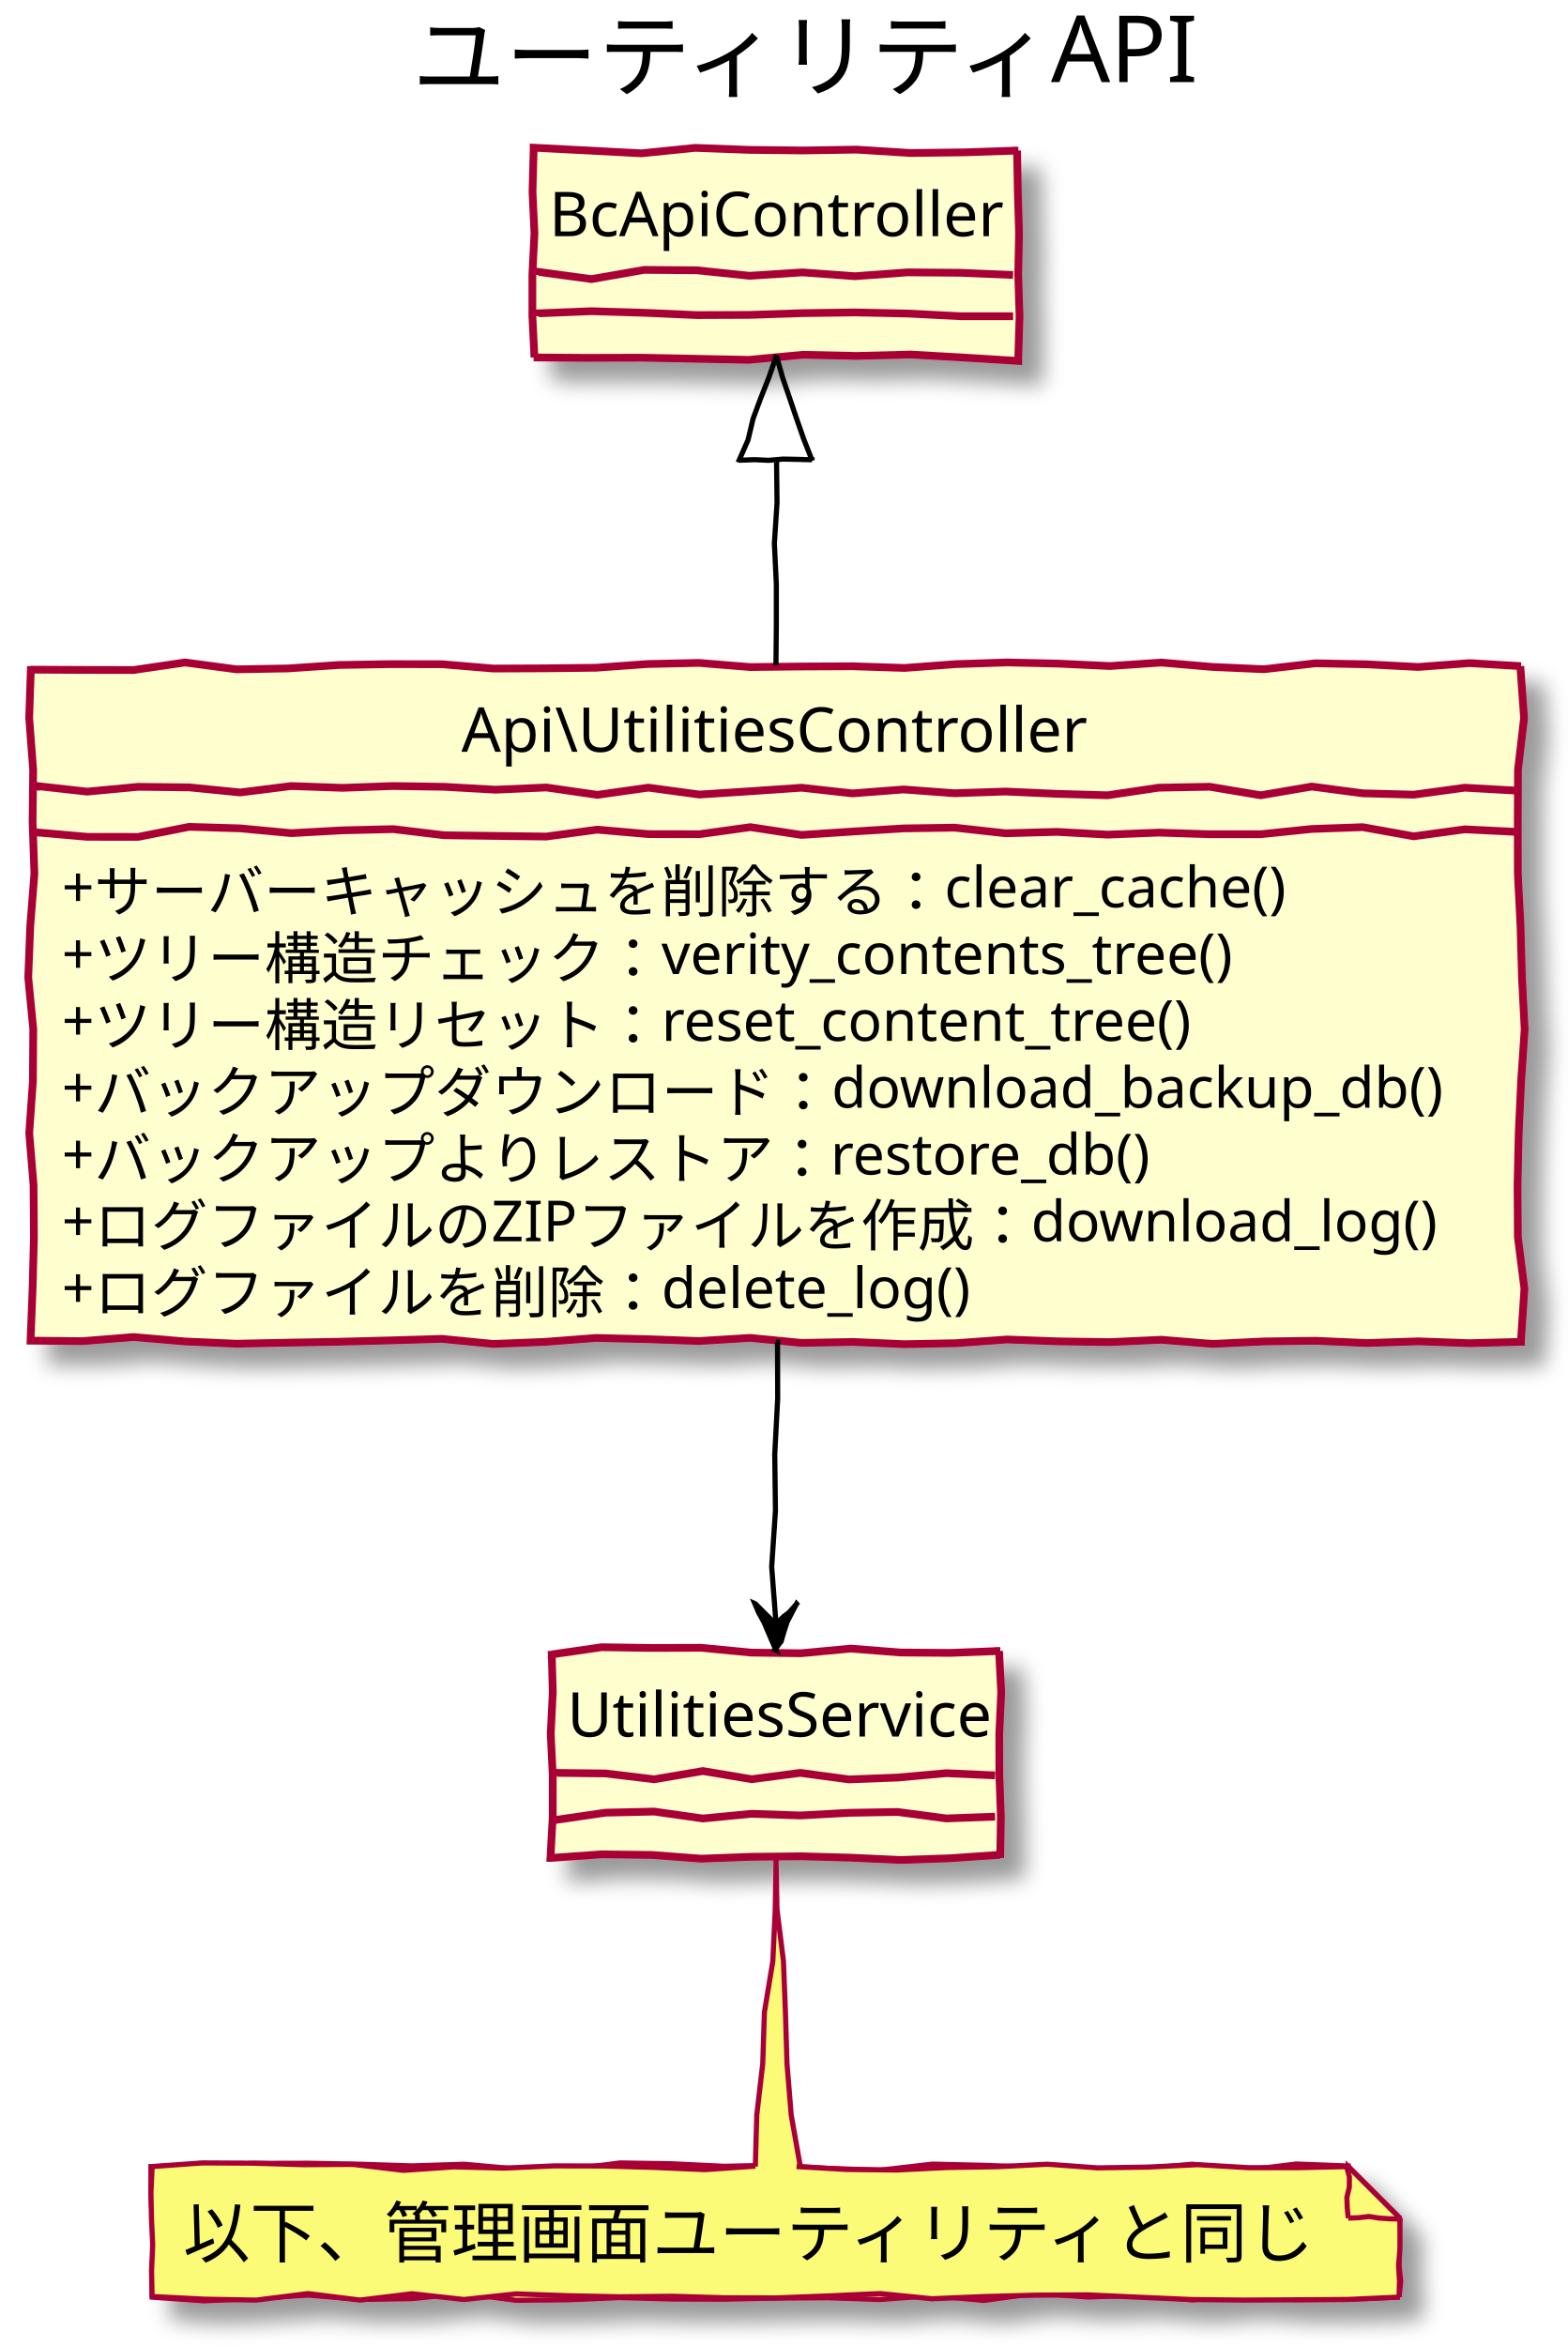
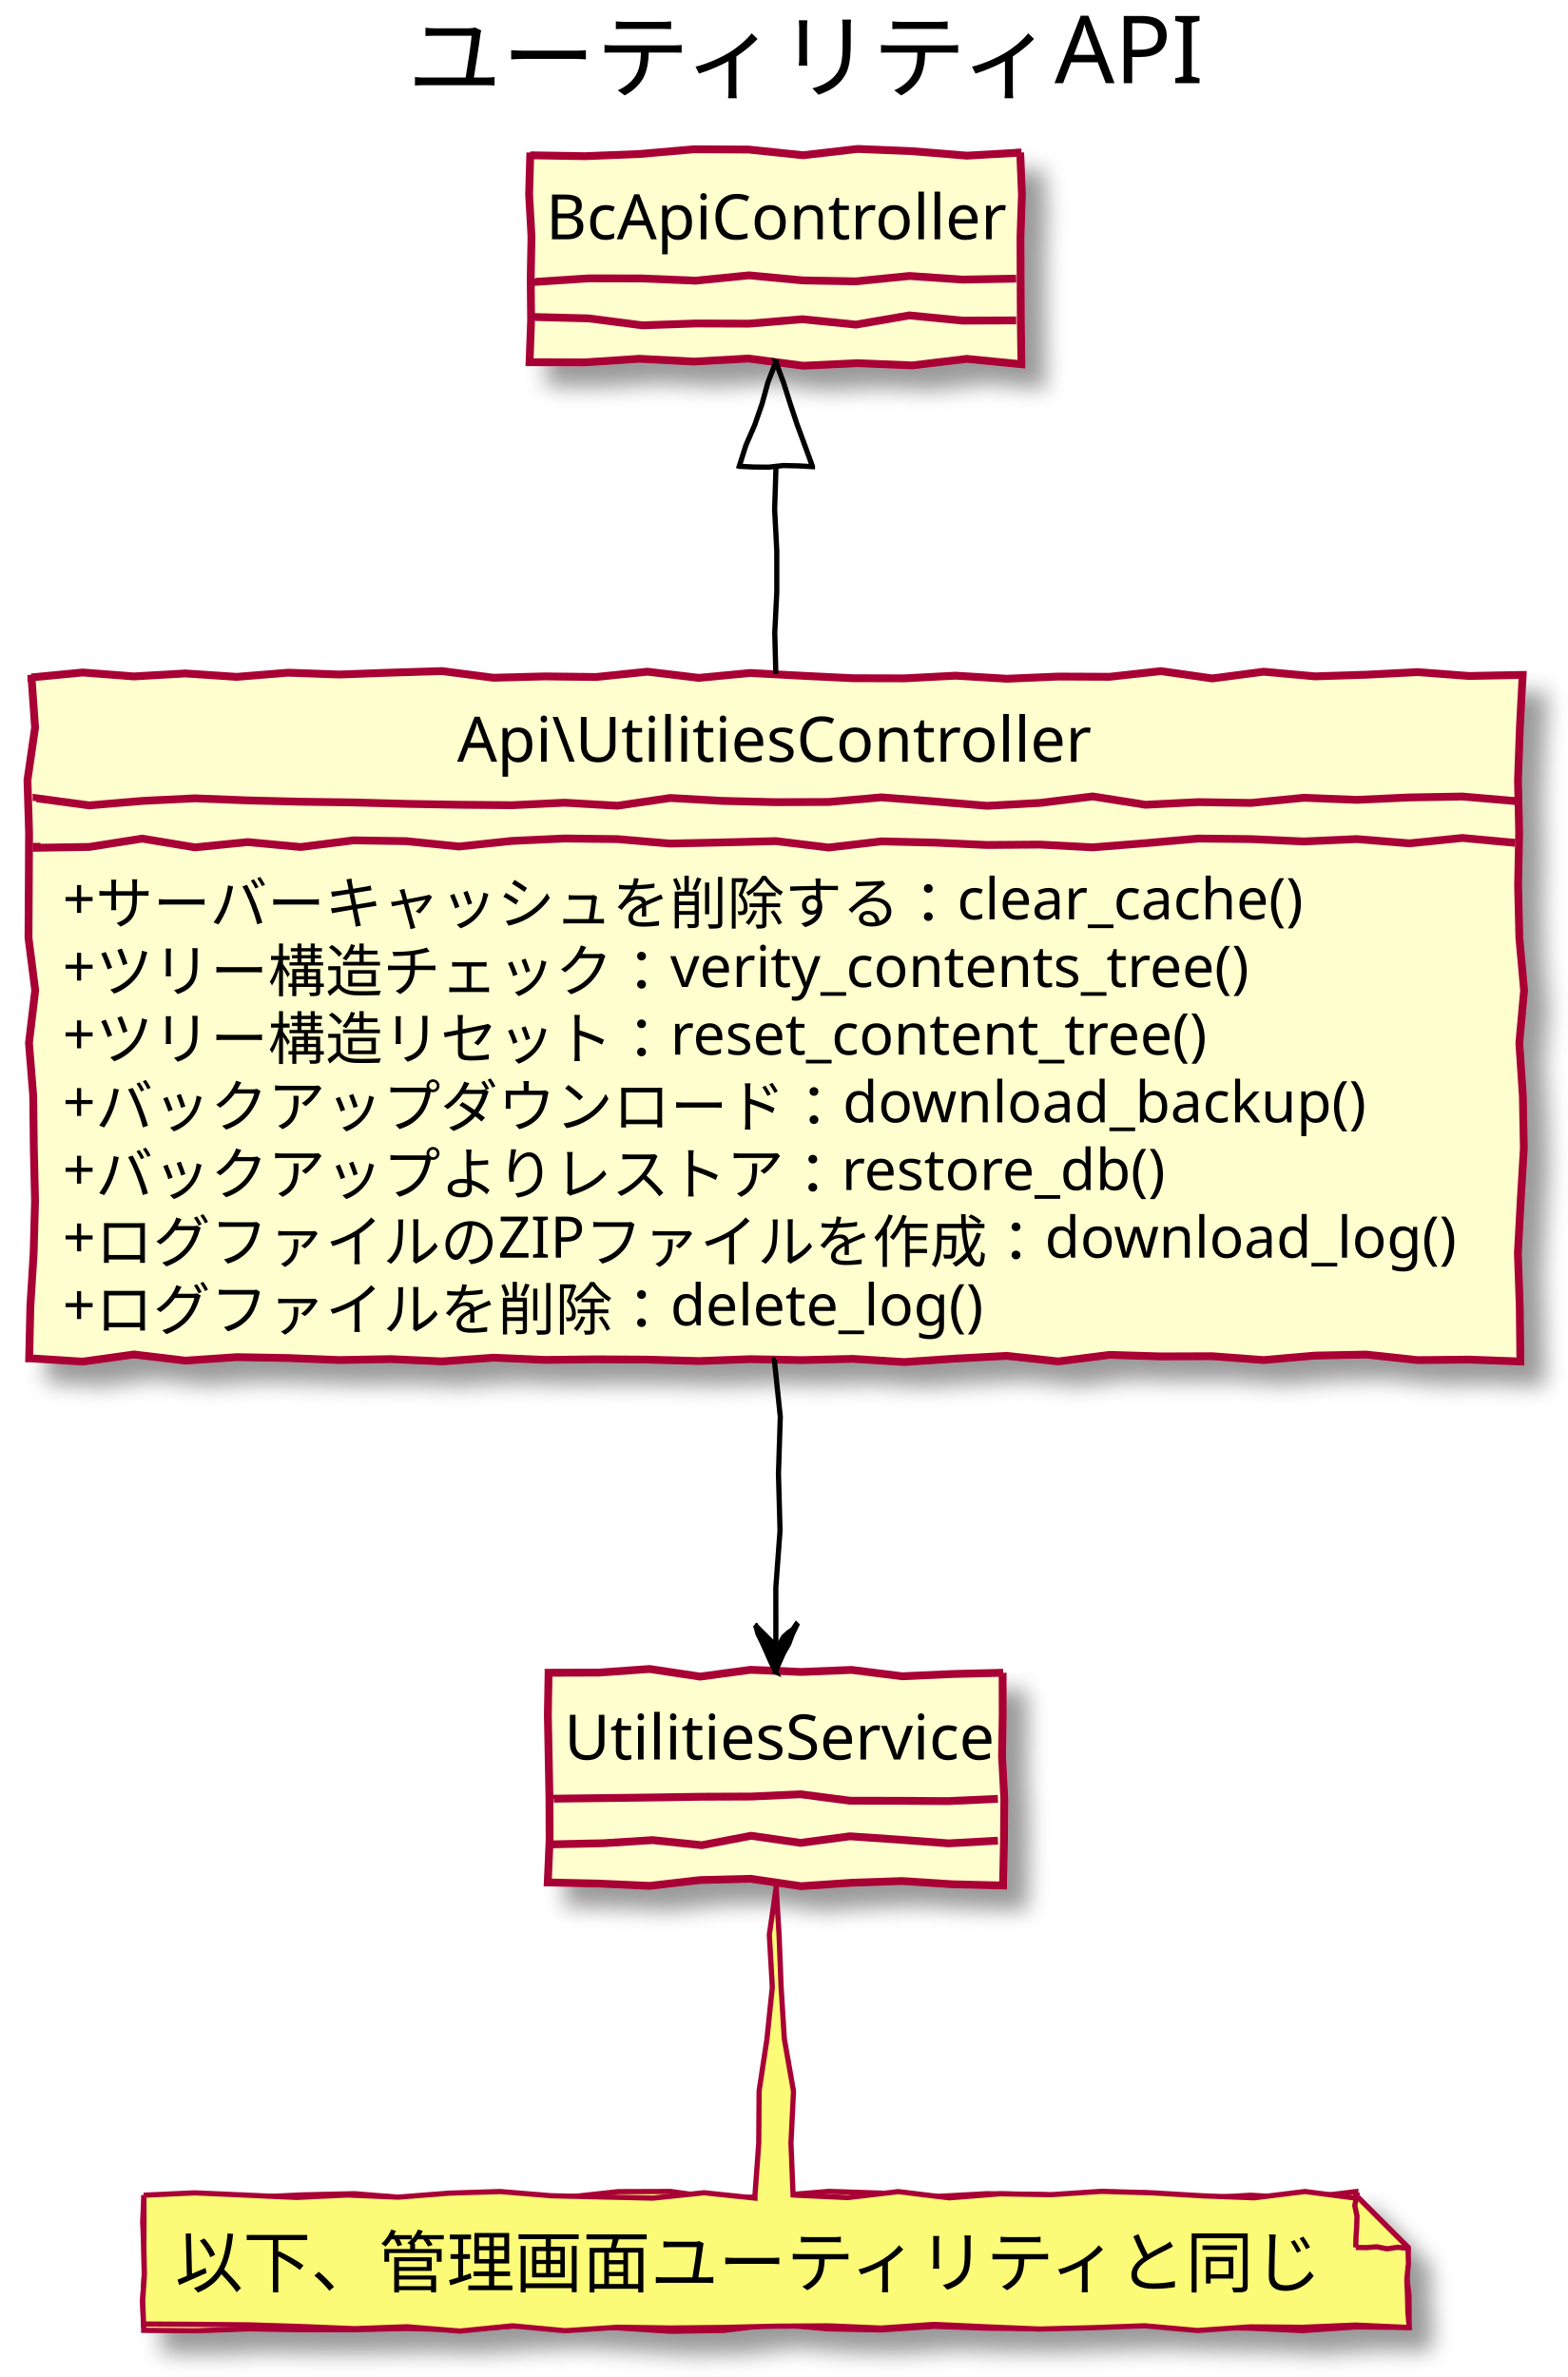
- <svg xmlns="http://www.w3.org/2000/svg" contentScriptType="application/ecmascript" contentStyleType="text/css" height="455px" preserveAspectRatio="none" style="width:304px;height:455px;" version="1.1" viewBox="0 0 304 455" width="304px" zoomAndPan="magnify">
+ <svg xmlns="http://www.w3.org/2000/svg" contentScriptType="application/ecmascript" contentStyleType="text/css" height="455px" preserveAspectRatio="none" style="width:300px;height:455px;" version="1.1" viewBox="0 0 300 455" width="300px" zoomAndPan="magnify">
  <defs>
-     <filter height="300%" id="f3lsmib" width="300%" x="-1" y="-1">
+     <filter height="300%" id="fviin7s" width="300%" x="-1" y="-1">
      <feGaussianBlur result="blurOut" stdDeviation="2.0" />
      <feColorMatrix in="blurOut" result="blurOut2" type="matrix" values="0 0 0 0 0 0 0 0 0 0 0 0 0 0 0 0 0 0 .4 0" />
      <feOffset dx="4.0" dy="4.0" in="blurOut2" result="blurOut3" />
      <feBlend in="SourceGraphic" in2="blurOut3" mode="normal" />
    </filter>
  </defs>
  <g>
-     <text fill="#000000" font-family="sans-serif" font-size="18" lengthAdjust="spacingAndGlyphs" textLength="153" x="80" y="17.402">ユーティリティAPI</text>
-     <polygon fill="#FEFECE" filter="url(#f3lsmib)" points="6,129.199,6,129.877,15.966,129.927,25.931,129.946,35.897,128.481,45.862,129.816,55.828,129.643,65.793,128.97,75.759,128.806,85.724,128.824,95.69,129.663,105.655,129.62,115.621,129.507,125.586,128.785,135.552,128.568,145.517,129.377,155.483,129.266,165.448,129.222,175.414,129.549,185.379,128.806,195.345,128.48,205.31,128.707,215.276,129.177,225.241,128.499,235.207,129.356,245.172,129.794,255.138,128.643,265.103,128.841,275.069,129.359,285.034,128.607,295,129.199,294.871,129.199,295.603,139.262,294.422,149.325,294.382,159.388,294.394,169.451,294.911,179.514,295.193,189.577,295.716,199.64,295.031,209.703,294.566,219.766,294.335,229.829,294.399,239.892,295.67,249.955,295,260.018,295,260.245,285.034,260.507,275.069,260.148,265.103,260.478,255.138,260.038,245.172,260.167,235.207,260.651,225.241,259.842,215.276,260.299,205.31,260.156,195.345,259.791,185.379,260.509,175.414,260.703,165.448,260.266,155.483,260.455,145.517,259.481,135.552,260.091,125.586,259.732,115.621,259.493,105.655,260.255,95.69,260.655,85.724,259.67,75.759,259.965,65.793,260.228,55.828,260.406,45.862,260.612,35.897,260.173,25.931,259.318,15.966,260.109,6,260.018,5.926,260.018,6.321,249.955,6.582,239.892,6.507,229.829,5.67,219.766,6.38,209.703,6.452,199.64,5.479,189.577,5.872,179.514,6.676,169.451,6.321,159.388,6.433,149.325,5.663,139.262,6,129.199" style="stroke: #A80036; stroke-width: 1.5;" />
-     <text fill="#000000" font-family="sans-serif" font-size="12" lengthAdjust="spacingAndGlyphs" textLength="122" x="89.5" y="145.801">Api\UtilitiesController</text>
-     <path d="M7,153.332 L7,152.43 L16.897,153.534 L26.793,152.603 L36.69,152.71 L46.586,153.694 L56.483,152.45 L66.379,152.799 L76.276,152.447 L86.172,152.6 L96.069,153.16 L105.966,152.731 L115.862,154.16 L125.759,152.761 L135.655,154.1 L145.552,153.459 L155.448,152.777 L165.345,153.876 L175.241,153.114 L185.138,153.847 L195.035,153.518 L204.931,153.96 L214.828,154.243 L224.724,152.772 L234.621,152.588 L244.517,154.241 L254.414,152.553 L264.31,153.858 L274.207,154.124 L284.103,152.774 L294,153.332 " fill="#FEFECE" style="stroke: #A80036; stroke-width: 1.5;" />
-     <path d="M7,161.332 L7,161.429 L16.897,162.3 L26.793,162.314 L36.69,160.361 L46.586,160.657 L56.483,161.589 L66.379,161.043 L76.276,160.805 L86.172,161.996 L96.069,162.124 L105.966,162.245 L115.862,160.905 L125.759,161.776 L135.655,161.795 L145.552,160.421 L155.448,161.932 L165.345,161.277 L175.241,160.667 L185.138,160.519 L195.035,161.613 L204.931,161.34 L214.828,161.874 L224.724,161.483 L234.621,161.801 L244.517,161.797 L254.414,160.774 L264.31,160.427 L274.207,162.198 L284.103,160.847 L294,161.332 " fill="#FEFECE" style="stroke: #A80036; stroke-width: 1.5;" />
+     <text fill="#000000" font-family="sans-serif" font-size="18" lengthAdjust="spacingAndGlyphs" textLength="153" x="78" y="17.402">ユーティリティAPI</text>
+     <polygon fill="#FEFECE" filter="url(#fviin7s)" points="6,129.199,6,129.673,15.828,128.727,25.655,129.478,35.483,128.911,45.31,129.562,55.138,128.764,64.966,129.115,74.793,128.756,84.621,128.459,94.448,129.735,104.276,129.475,114.103,129.59,123.931,128.574,133.759,129.756,143.586,128.822,153.414,129.345,163.241,129.823,173.069,129.849,182.897,129.336,192.724,129.924,202.552,129.506,212.379,129.549,222.207,128.461,232.035,129.865,241.862,128.578,251.69,129.465,261.517,129.151,271.345,128.651,281.172,129.395,291,129.199,291.441,129.199,290.91,139.262,290.55,149.325,290.772,159.388,290.569,169.451,290.81,179.514,291.717,189.577,290.805,199.64,291.474,209.703,291.669,219.766,291.069,229.829,290.527,239.892,290.882,249.955,291,260.018,291,260.613,281.172,260.256,271.345,260.354,261.517,259.291,251.69,259.49,241.862,260.341,232.035,259.607,222.207,259.644,212.379,259.352,202.552,260.603,192.724,259.542,182.897,260.06,173.069,260.724,163.241,260.115,153.414,260.354,143.586,260.168,133.759,260.534,123.931,260.259,114.103,260.205,104.276,260.313,94.448,259.885,84.621,260.601,74.793,260.162,64.966,260.34,55.138,259.954,45.31,259.782,35.483,260.454,25.655,259.274,15.828,260.642,6,260.018,5.586,260.018,5.817,249.955,6.439,239.892,6.708,229.829,6.473,219.766,6.354,209.703,5.545,199.64,6.74,189.577,5.455,179.514,5.51,169.451,5.563,159.388,5.258,149.325,6.715,139.262,6,129.199" style="stroke: #A80036; stroke-width: 1.5;" />
+     <text fill="#000000" font-family="sans-serif" font-size="12" lengthAdjust="spacingAndGlyphs" textLength="122" x="87.5" y="145.801">Api\UtilitiesController</text>
+     <path d="M7,153.332 L7,152.804 L17.107,154.165 L27.214,153.311 L37.321,152.815 L47.429,153.213 L57.536,153.464 L67.643,153.603 L77.75,153.873 L87.857,154.045 L97.964,154.13 L108.071,153.655 L118.179,154.229 L128.286,152.749 L138.393,153.31 L148.5,153.55 L158.607,153.511 L168.714,152.628 L178.821,153.409 L188.929,154.246 L199.036,153.696 L209.143,152.453 L219.25,154.043 L229.357,153.541 L239.464,153.696 L249.571,152.706 L259.679,153.109 L269.786,152.643 L279.893,152.469 L290,153.332 " fill="#FEFECE" style="stroke: #A80036; stroke-width: 1.5;" />
+     <path d="M7,161.332 L7,162.277 L17.107,162.115 L27.214,160.526 L37.321,162.201 L47.429,161.187 L57.536,162.134 L67.643,160.861 L77.75,161.012 L87.857,162.035 L97.964,160.968 L108.071,160.5 L118.179,160.623 L128.286,161.475 L138.393,161.255 L148.5,161.004 L158.607,162.231 L168.714,161.053 L178.821,161.29 L188.929,161.746 L199.036,161.667 L209.143,162.196 L219.25,161.402 L229.357,160.513 L239.464,160.62 L249.571,161.069 L259.679,160.616 L269.786,161.433 L279.893,160.4 L290,161.332 " fill="#FEFECE" style="stroke: #A80036; stroke-width: 1.5;" />
    <text fill="#000000" font-family="sans-serif" font-size="11" lengthAdjust="spacingAndGlyphs" textLength="245" x="12" y="175.967">+サーバーキャッシュを削除する：clear_cache()</text>
    <text fill="#000000" font-family="sans-serif" font-size="11" lengthAdjust="spacingAndGlyphs" textLength="237" x="12" y="188.922">+ツリー構造チェック：verity_contents_tree()</text>
    <text fill="#000000" font-family="sans-serif" font-size="11" lengthAdjust="spacingAndGlyphs" textLength="228" x="12" y="201.877">+ツリー構造リセット：reset_content_tree()</text>
-     <text fill="#000000" font-family="sans-serif" font-size="11" lengthAdjust="spacingAndGlyphs" textLength="277" x="12" y="214.832">+バックアップダウンロード：download_backup_db()</text>
+     <text fill="#000000" font-family="sans-serif" font-size="11" lengthAdjust="spacingAndGlyphs" textLength="257" x="12" y="214.832">+バックアップダウンロード：download_backup()</text>
    <text fill="#000000" font-family="sans-serif" font-size="11" lengthAdjust="spacingAndGlyphs" textLength="219" x="12" y="227.787">+バックアップよりレストア：restore_db()</text>
    <text fill="#000000" font-family="sans-serif" font-size="11" lengthAdjust="spacingAndGlyphs" textLength="273" x="12" y="240.742">+ログファイルのZIPファイルを作成：download_log()</text>
    <text fill="#000000" font-family="sans-serif" font-size="11" lengthAdjust="spacingAndGlyphs" textLength="182" x="12" y="253.697">+ログファイルを削除：delete_log()</text>
-     <polygon fill="#FEFECE" filter="url(#f3lsmib)" points="107,320.199,107,320.875,116.667,319.472,126.333,319.611,136,319.581,145.667,320.515,155.333,320.646,165,319.739,174.667,320.5,184.333,320.574,194,320.199,193.773,320.199,194.191,328.226,193.82,336.252,193.832,344.279,194.125,352.305,194,360.332,194,359.727,184.333,360.404,174.667,360.738,165,360.292,155.333,360.023,145.667,360.123,136,360.485,126.333,359.759,116.667,359.644,107,360.332,106.766,360.332,107.207,352.305,107.207,344.279,106.818,336.252,107.215,328.226,107,320.199" style="stroke: #A80036; stroke-width: 1.5;" />
-     <text fill="#000000" font-family="sans-serif" font-size="12" lengthAdjust="spacingAndGlyphs" textLength="81" x="110" y="336.801">UtilitiesService</text>
-     <path d="M108,344.332 L108,343.849 L117.444,343.956 L126.889,345.091 L136.333,343.485 L145.778,345.073 L155.222,343.844 L164.667,345.115 L174.111,344.751 L183.556,343.904 L193,344.332 " fill="#FEFECE" style="stroke: #A80036; stroke-width: 1.5;" />
-     <path d="M108,352.332 L108,352.938 L117.444,351.563 L126.889,351.351 L136.333,352.692 L145.778,351.778 L155.222,352.105 L164.667,351.59 L174.111,351.427 L183.556,352.678 L193,352.332 " fill="#FEFECE" style="stroke: #A80036; stroke-width: 1.5;" />
-     <polygon fill="#FEFECE" filter="url(#f3lsmib)" points="103.5,29.199,103.5,28.642,113.944,29.186,124.389,29.736,134.833,28.678,145.278,29.067,155.722,29.183,166.167,29.02,176.611,29.676,187.056,29.548,197.5,29.199,197.268,29.199,197.413,37.226,197.653,45.252,197.49,53.279,197.749,61.306,197.5,69.332,197.5,70.003,187.056,69.354,176.611,68.761,166.167,69.031,155.722,68.805,145.278,69.794,134.833,69.58,124.389,69.372,113.944,69.402,103.5,69.332,103.663,69.332,103.257,61.306,103.257,53.279,103.662,45.252,103.284,37.226,103.5,29.199" style="stroke: #A80036; stroke-width: 1.5;" />
-     <text fill="#000000" font-family="sans-serif" font-size="12" lengthAdjust="spacingAndGlyphs" textLength="88" x="106.5" y="45.801">BcApiController</text>
-     <path d="M104.5,53.332 L104.5,52.74 L114.722,54.132 L124.944,52.34 L135.167,52.425 L145.389,53.49 L155.611,52.828 L165.833,53.573 L176.056,52.822 L186.278,52.908 L196.5,53.332 " fill="#FEFECE" style="stroke: #A80036; stroke-width: 1.5;" />
-     <path d="M104.5,61.332 L104.5,60.767 L114.722,60.356 L124.944,60.66 L135.167,61.116 L145.389,61.075 L155.611,60.735 L165.833,60.595 L176.056,60.809 L186.278,61.332 L196.5,61.332 " fill="#FEFECE" style="stroke: #A80036; stroke-width: 1.5;" />
-     <polygon fill="#FBFB77" filter="url(#f3lsmib)" points="29.5,420.199,29.276,420.199,29.272,425.261,29.525,430.323,29.694,435.385,29.525,440.448,29.5,445.51,29.5,445.526,39.583,446.244,49.667,445.79,59.75,445.123,69.833,445.979,79.917,445.814,90,444.815,100.083,446.137,110.167,446.043,120.25,445.613,130.333,445.892,140.417,445.924,150.5,445.71,160.583,445.646,170.667,445.987,180.75,445.238,190.833,446.171,200.917,444.774,211,445.506,221.083,445.164,231.167,446.06,241.25,445.319,251.333,446.013,261.417,445.934,271.5,445.51,271.36,445.51,271.684,442.448,271.362,439.385,271.342,436.323,271.406,433.261,271.5,430.199,271.615,430.314,269.366,428.065,267.466,426.165,265.517,424.216,263.428,422.127,261.5,420.199,261.5,420.093,251.413,419.705,241.326,420.946,231.239,419.744,221.152,420.689,211.065,420.783,200.978,420.338,190.891,419.959,180.804,419.726,170.717,420.896,160.63,420.552,150.543,419.92,140.457,420.15,130.37,419.66,120.283,419.492,110.196,420.793,100.109,420.658,90.022,419.748,79.935,420.069,69.848,419.746,59.761,419.553,49.674,419.576,39.587,419.976,29.5,420.199" style="stroke: #A80036; stroke-width: 1.0;" />
-     <polygon fill="#FBFB77" points="29.5,420.199,29.514,420.199,29.275,425.261,29.382,430.323,29.613,435.385,29.396,440.448,29.5,445.51,29.5,445.398,39.583,445.914,49.667,446.099,59.75,444.835,69.833,446.091,79.917,444.863,90,445.984,100.083,444.891,110.167,445.249,120.25,445.454,130.333,445.352,140.417,445.643,150.5,445.675,160.583,445.291,170.667,444.829,180.75,445.835,190.833,445.411,200.917,445.135,211,445.081,221.083,445.549,231.167,445.99,241.25,446.094,251.333,446.04,261.417,445.973,271.5,445.51,271.35,445.51,271.442,442.448,271.255,439.385,271.519,436.323,271.532,433.261,271.5,430.199,271.575,430.274,269.469,428.168,267.564,426.263,265.666,424.365,263.452,422.151,261.5,420.199,261.5,420.201,251.773,420.415,242.046,420.413,232.318,419.832,222.591,420.302,212.864,420.453,203.136,419.745,193.409,420.232,183.682,420.382,173.954,420.87,164.227,420.763,154.5,420.199,155.239,420.249,153.46,410.206,152.642,400.227,152.342,390.284,151.954,380.334,150.702,370.326,150.5,360.389,150.537,360.392,150.359,370.393,149.892,380.374,148.263,390.278,147.936,400.269,146.778,410.205,146.5,420.199,146.5,420.117,136.75,420.799,127,420.37,117.25,420.091,107.5,420.067,97.75,420.503,88,420.26,78.25,420.933,68.5,419.783,58.75,419.832,49,419.54,39.25,419.49,29.5,420.199" style="stroke: #A80036; stroke-width: 1.0;" />
-     <path d="M261.5,420.199 L261.177,420.199 L261.722,422.199 L261.707,424.199 L261.228,426.199 L261.31,428.199 L261.5,430.199 " fill="#FBFB77" style="stroke: #A80036; stroke-width: 1.0;" />
-     <path d="M271.5,430.199 L271.5,430.37 L269.5,430.33 L267.5,430.192 L265.5,429.88 L263.5,430.117 L261.5,430.199 " fill="#FBFB77" style="stroke: #A80036; stroke-width: 1.0;" />
-     <text fill="#000000" font-family="sans-serif" font-size="13" lengthAdjust="spacingAndGlyphs" textLength="221" x="35.5" y="437.768">以下、管理画面ユーティリティと同じ</text>
-     <path d="M150.5,260.309 L150.803,260.309 L150.836,271.197 L150.264,282.085 L150.404,292.973 L149.672,303.861 L150.5,314.749 " fill="none" style="stroke: #000000; stroke-width: 1.0;" />
-     <polygon fill="#000000" points="150.5,320.049,150.28,319.951,151.505,318.34,152.064,316.433,152.675,314.549,153.58,312.796,154.5,311.049,154.506,311.055,153.768,311.917,153.012,312.761,152.097,313.447,151.265,314.214,150.5,315.049,150.445,314.995,149.671,314.221,149.033,313.582,147.97,312.519,147.357,311.906,146.5,311.049,146.399,311.004,147.154,312.784,148.212,314.699,148.96,316.476,149.735,318.265,150.5,320.049" style="stroke: #000000; stroke-width: 1.0;" />
-     <path d="M150.5,89.659 L150.618,89.659 L150.711,97.531 L150.192,105.403 L150.575,113.275 L150.576,121.147 L150.5,129.019 " fill="none" style="stroke: #000000; stroke-width: 1.0;" />
-     <polygon fill="none" points="143.5,89.259,143.378,89.217,145.085,85.324,146.073,81.18,147.548,77.206,149.107,73.262,150.5,69.259,150.677,69.321,151.786,73.219,153.148,77.206,154.501,81.189,155.895,85.188,157.5,89.259,157.5,89.17,154.7,89.094,151.9,89.034,149.1,89.279,146.3,89.15,143.5,89.259" style="stroke: #000000; stroke-width: 1.0;" />
+     <polygon fill="#FEFECE" filter="url(#fviin7s)" points="105,320.199,105,320.192,114.667,320.162,124.333,319.473,134,320.932,143.667,319.629,153.333,320.041,163,319.652,172.667,320.868,182.333,320.43,192,320.199,191.903,320.199,191.916,328.226,191.797,336.252,192.23,344.279,192.164,352.305,192,360.332,192,360.923,182.333,360.687,172.667,360.064,163,360.396,153.333,361.05,143.667,359.636,134,359.881,124.333,360.988,114.667,360.555,105,360.332,104.842,360.332,105.197,352.305,105.17,344.279,105.014,336.252,104.861,328.226,105,320.199" style="stroke: #A80036; stroke-width: 1.5;" />
+     <text fill="#000000" font-family="sans-serif" font-size="12" lengthAdjust="spacingAndGlyphs" textLength="81" x="108" y="336.801">UtilitiesService</text>
+     <path d="M106,344.332 L106,344.299 L115.444,344.188 L124.889,344.07 L134.333,343.927 L143.778,343.888 L153.222,343.453 L162.667,344.687 L172.111,344.706 L181.556,344.761 L191,344.332 " fill="#FEFECE" style="stroke: #A80036; stroke-width: 1.5;" />
+     <path d="M106,352.332 L106,353.034 L115.444,352.827 L124.889,352.233 L134.333,353.204 L143.778,351.396 L153.222,352.759 L162.667,351.499 L172.111,352.145 L181.556,352.853 L191,352.332 " fill="#FEFECE" style="stroke: #A80036; stroke-width: 1.5;" />
+     <polygon fill="#FEFECE" filter="url(#fviin7s)" points="101.5,29.199,101.5,29.727,111.944,29.895,122.389,29.482,132.833,28.575,143.278,28.626,153.722,29.716,164.167,28.51,174.611,28.937,185.056,29.796,195.5,29.199,195.268,29.199,195.605,37.226,195.327,45.252,195.351,53.279,195.387,61.306,195.5,69.332,195.5,69.725,185.056,68.695,174.611,69.95,164.167,69.521,153.722,70.01,143.278,68.631,132.833,69.219,122.389,68.68,111.944,69.366,101.5,69.332,101.358,69.332,101.656,61.306,101.578,53.279,101.728,45.252,101.273,37.226,101.5,29.199" style="stroke: #A80036; stroke-width: 1.5;" />
+     <text fill="#000000" font-family="sans-serif" font-size="12" lengthAdjust="spacingAndGlyphs" textLength="88" x="104.5" y="45.801">BcApiController</text>
+     <path d="M102.5,53.332 L102.5,53.954 L112.722,53.282 L122.944,53.304 L133.167,53.724 L143.389,52.705 L153.611,53.672 L163.833,53.857 L174.056,52.825 L184.278,53.523 L194.5,53.332 " fill="#FEFECE" style="stroke: #A80036; stroke-width: 1.5;" />
+     <path d="M102.5,61.332 L102.5,60.688 L112.722,60.949 L122.944,62.275 L133.167,61.919 L143.389,61.953 L153.611,61.108 L163.833,62.138 L174.056,60.374 L184.278,61.371 L194.5,61.332 " fill="#FEFECE" style="stroke: #A80036; stroke-width: 1.5;" />
+     <polygon fill="#FBFB77" filter="url(#fviin7s)" points="27.5,420.199,27.56,420.199,27.311,425.261,27.533,430.323,27.613,435.385,27.292,440.448,27.5,445.51,27.5,446.069,37.583,446.157,47.667,445.782,57.75,445.963,67.833,445.945,77.917,445.719,88,445.967,98.083,445.276,108.167,444.971,118.25,445.595,128.333,446.257,138.417,446.1,148.5,444.902,158.583,445.793,168.667,445.995,178.75,445.307,188.833,445.657,198.917,445.746,209,445.393,219.083,445.113,229.167,445.471,239.25,445.659,249.333,446.128,259.417,445.421,269.5,445.51,269.683,445.51,269.707,442.448,269.692,439.385,269.332,436.323,269.315,433.261,269.5,430.199,269.409,430.108,267.479,428.178,265.499,426.198,263.577,424.276,261.402,422.101,259.5,420.199,259.5,419.516,249.413,420.752,239.326,420.214,229.239,420.796,219.152,419.737,209.065,420.529,198.978,420.085,188.891,419.915,178.804,420.474,168.717,419.808,158.63,419.472,148.543,420.316,138.457,420.9,128.37,419.487,118.283,419.522,108.196,420.63,98.109,420.531,88.022,419.901,77.935,420.739,67.848,419.913,57.761,420.143,47.674,420.637,37.587,420.267,27.5,420.199" style="stroke: #A80036; stroke-width: 1.0;" />
+     <polygon fill="#FBFB77" points="27.5,420.199,27.542,420.199,27.56,425.261,27.534,430.323,27.636,435.385,27.311,440.448,27.5,445.51,27.5,444.856,37.583,444.92,47.667,445.021,57.75,445.34,67.833,445.752,77.917,445.383,88,446.213,98.083,445.203,108.167,446.145,118.25,445.474,128.333,445.621,138.417,445.516,148.5,445.274,158.583,445.21,168.667,445.634,178.75,444.934,188.833,445.396,198.917,445.818,209,445.566,219.083,445.193,229.167,446.101,239.25,445.406,249.333,445.488,259.417,445.062,269.5,445.51,269.716,445.51,269.469,442.448,269.397,439.385,269.27,436.323,269.58,433.261,269.5,430.199,269.399,430.099,267.387,428.086,265.373,426.073,263.477,424.176,261.514,422.214,259.5,420.199,259.5,420.757,249.773,419.492,240.046,420.699,230.318,420.327,220.591,419.751,210.864,419.459,201.136,420.102,191.409,419.93,181.682,420.704,171.954,419.514,162.227,420.657,152.5,420.199,151.797,420.152,151.394,410.202,151.879,400.31,150.123,390.269,149.502,380.304,149.12,370.354,148.5,360.389,148.687,360.402,147.251,370.319,147.821,380.37,146.794,390.314,145.296,400.227,145.226,410.235,144.5,420.199,144.5,420.753,134.75,419.731,125,420.757,115.25,420.537,105.5,420.304,95.75,419.5,86,419.806,76.25,420.572,66.5,420.159,56.75,420.628,47,420.179,37.25,419.75,27.5,420.199" style="stroke: #A80036; stroke-width: 1.0;" />
+     <path d="M259.5,420.199 L259.69,420.199 L259.308,422.199 L259.734,424.199 L259.671,426.199 L259.541,428.199 L259.5,430.199 " fill="#FBFB77" style="stroke: #A80036; stroke-width: 1.0;" />
+     <path d="M269.5,430.199 L269.5,430.382 L267.5,430.167 L265.5,430.466 L263.5,430.076 L261.5,430.232 L259.5,430.199 " fill="#FBFB77" style="stroke: #A80036; stroke-width: 1.0;" />
+     <text fill="#000000" font-family="sans-serif" font-size="13" lengthAdjust="spacingAndGlyphs" textLength="221" x="33.5" y="437.768">以下、管理画面ユーティリティと同じ</text>
+     <path d="M148.5,260.309 L148.213,260.309 L149.351,271.197 L149,282.085 L149.3,292.973 L148.496,303.861 L148.5,314.749 " fill="none" style="stroke: #000000; stroke-width: 1.0;" />
+     <polygon fill="#000000" points="148.5,320.049,148.412,320.01,149.17,318.191,149.976,316.394,150.962,314.677,151.645,312.825,152.5,311.049,152.402,310.952,151.753,311.902,150.816,312.566,149.988,313.338,149.412,314.361,148.5,315.049,148.466,315.016,147.643,314.192,146.775,313.324,146.183,312.733,145.226,311.776,144.5,311.049,144.632,311.108,145.09,312.756,145.991,314.601,146.791,316.401,147.574,318.193,148.5,320.049" style="stroke: #000000; stroke-width: 1.0;" />
+     <path d="M148.5,89.659 L148.517,89.659 L148.266,97.531 L148.676,105.403 L148.68,113.275 L148.291,121.147 L148.5,129.019 " fill="none" style="stroke: #000000; stroke-width: 1.0;" />
+     <polygon fill="none" points="141.5,89.259,141.491,89.256,142.777,85.216,144.464,81.317,145.855,77.314,146.976,73.216,148.5,69.259,148.489,69.255,149.99,73.291,151.234,77.236,152.553,81.208,154.038,85.237,155.5,89.259,155.5,89.327,152.7,89.17,149.9,89.113,147.1,89.422,144.3,89.395,141.5,89.259" style="stroke: #000000; stroke-width: 1.0;" />
  </g>
</svg>
